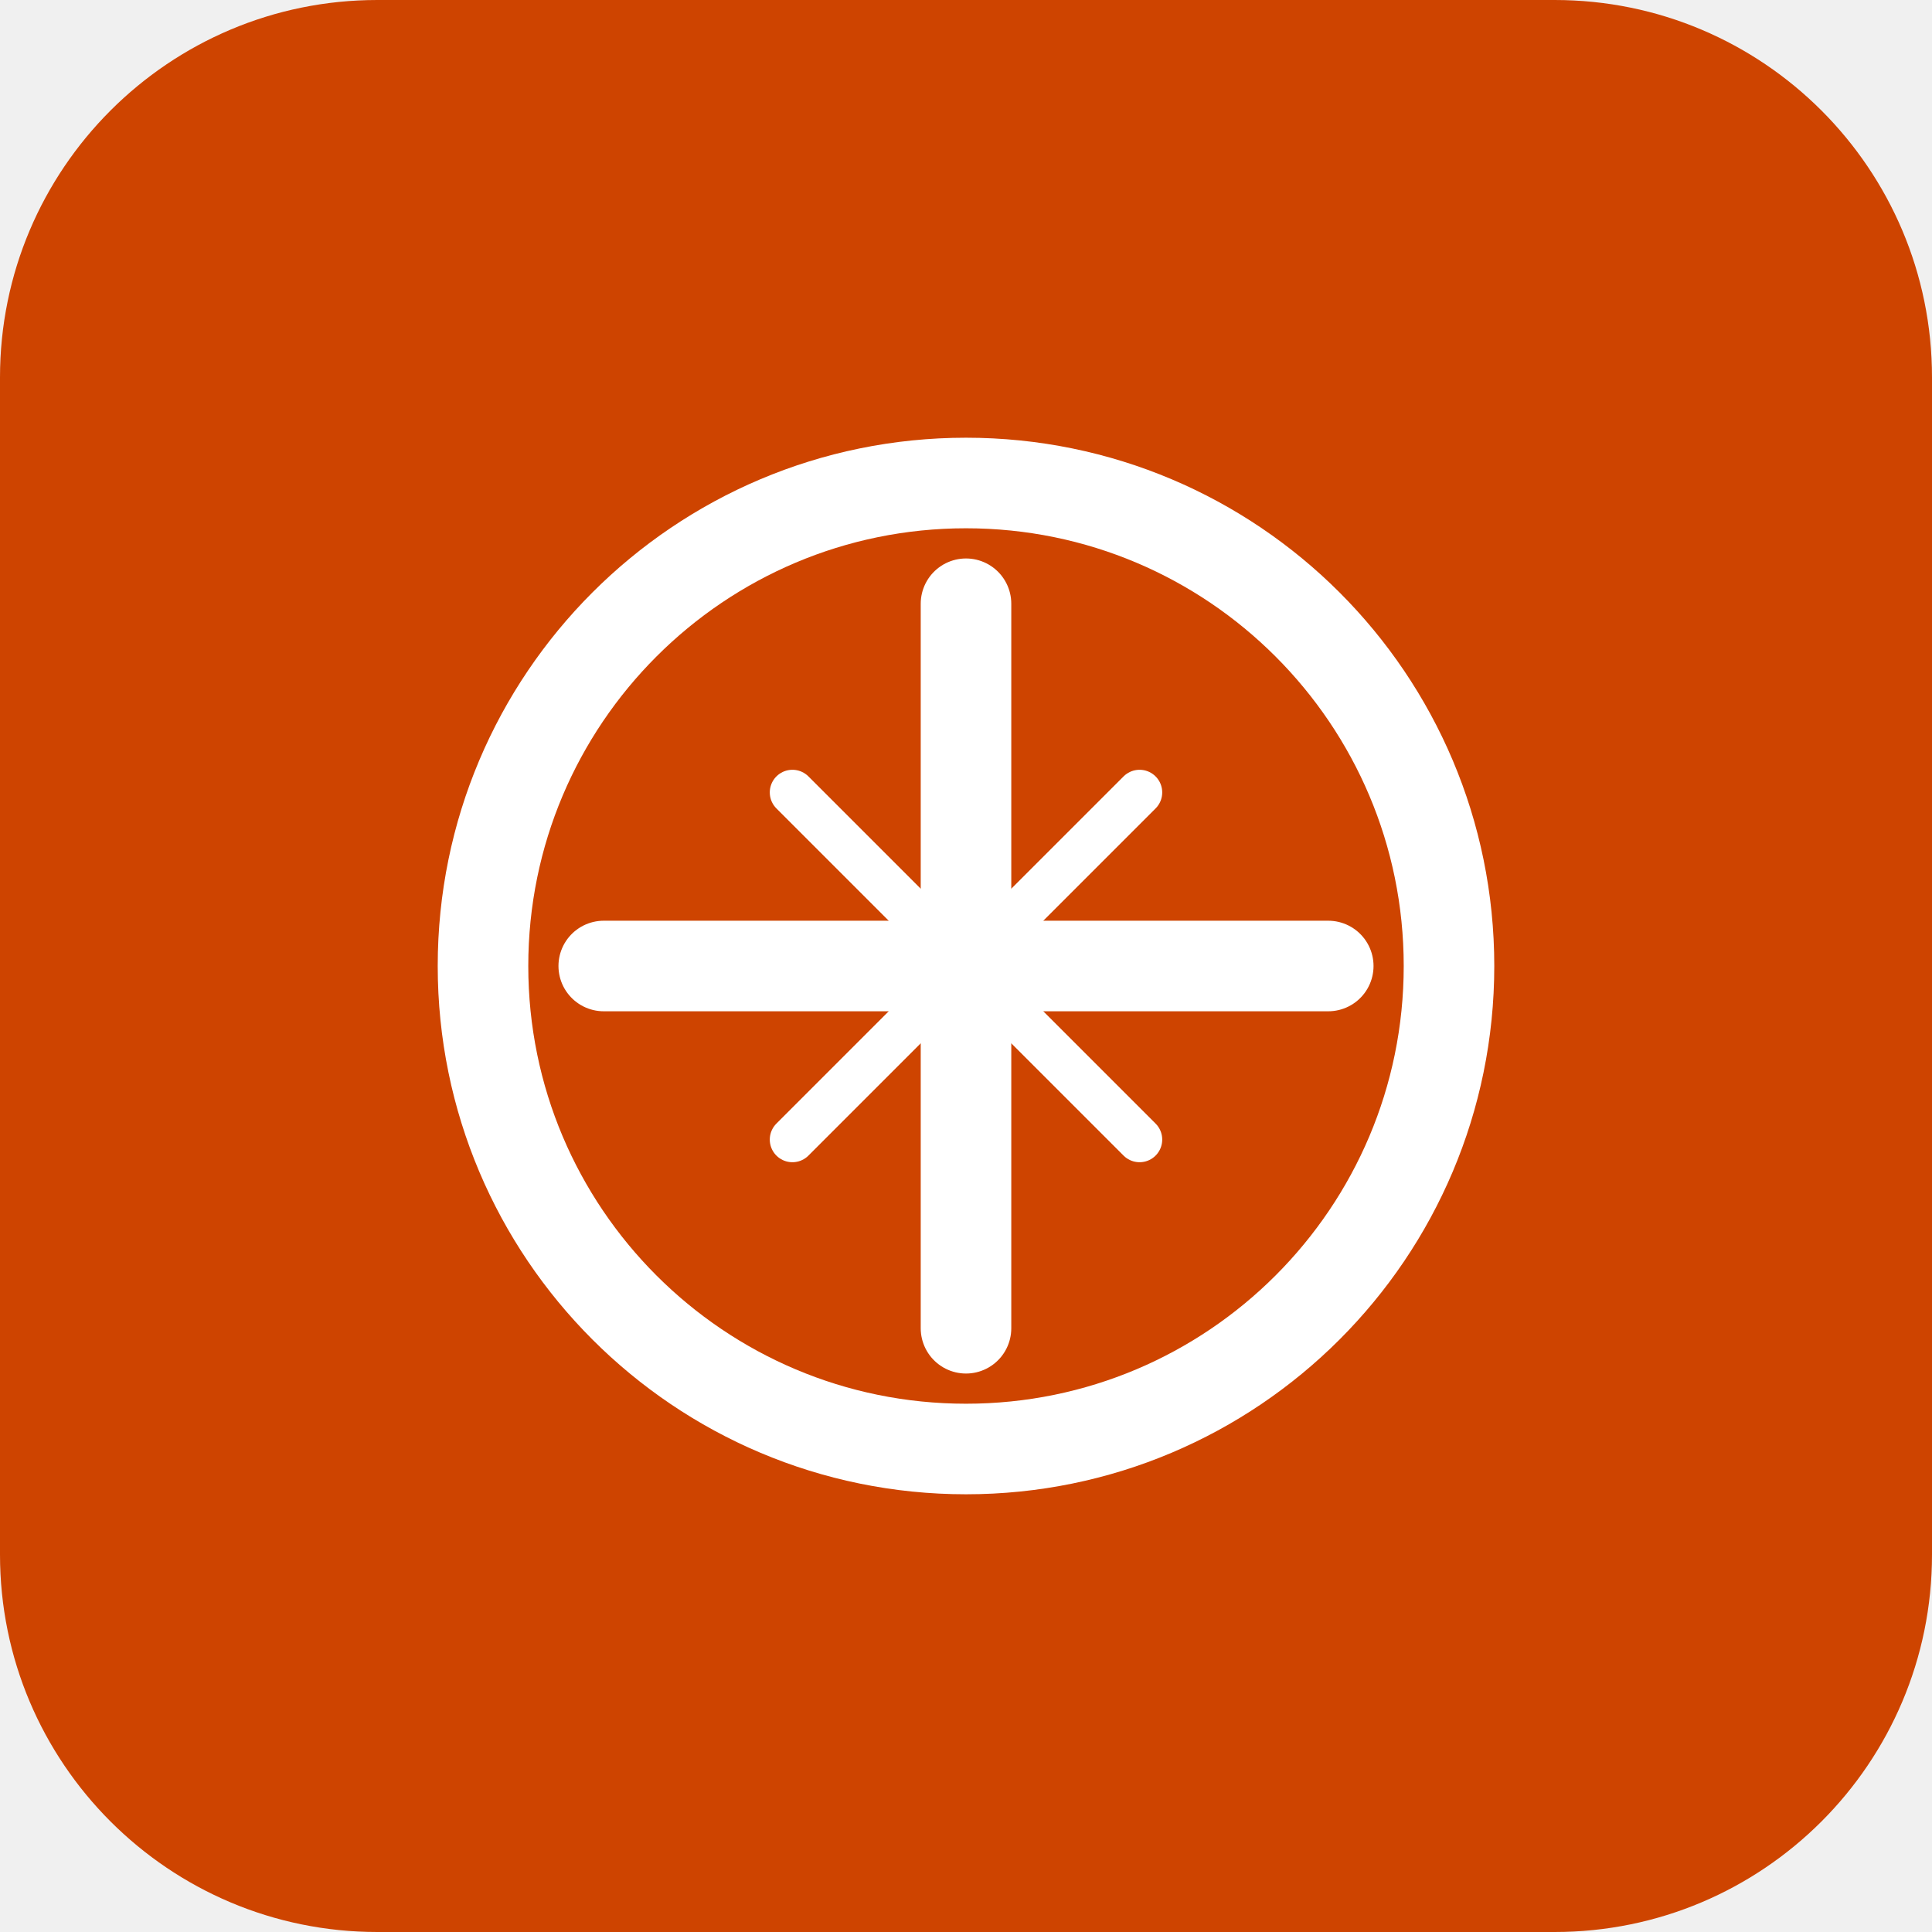
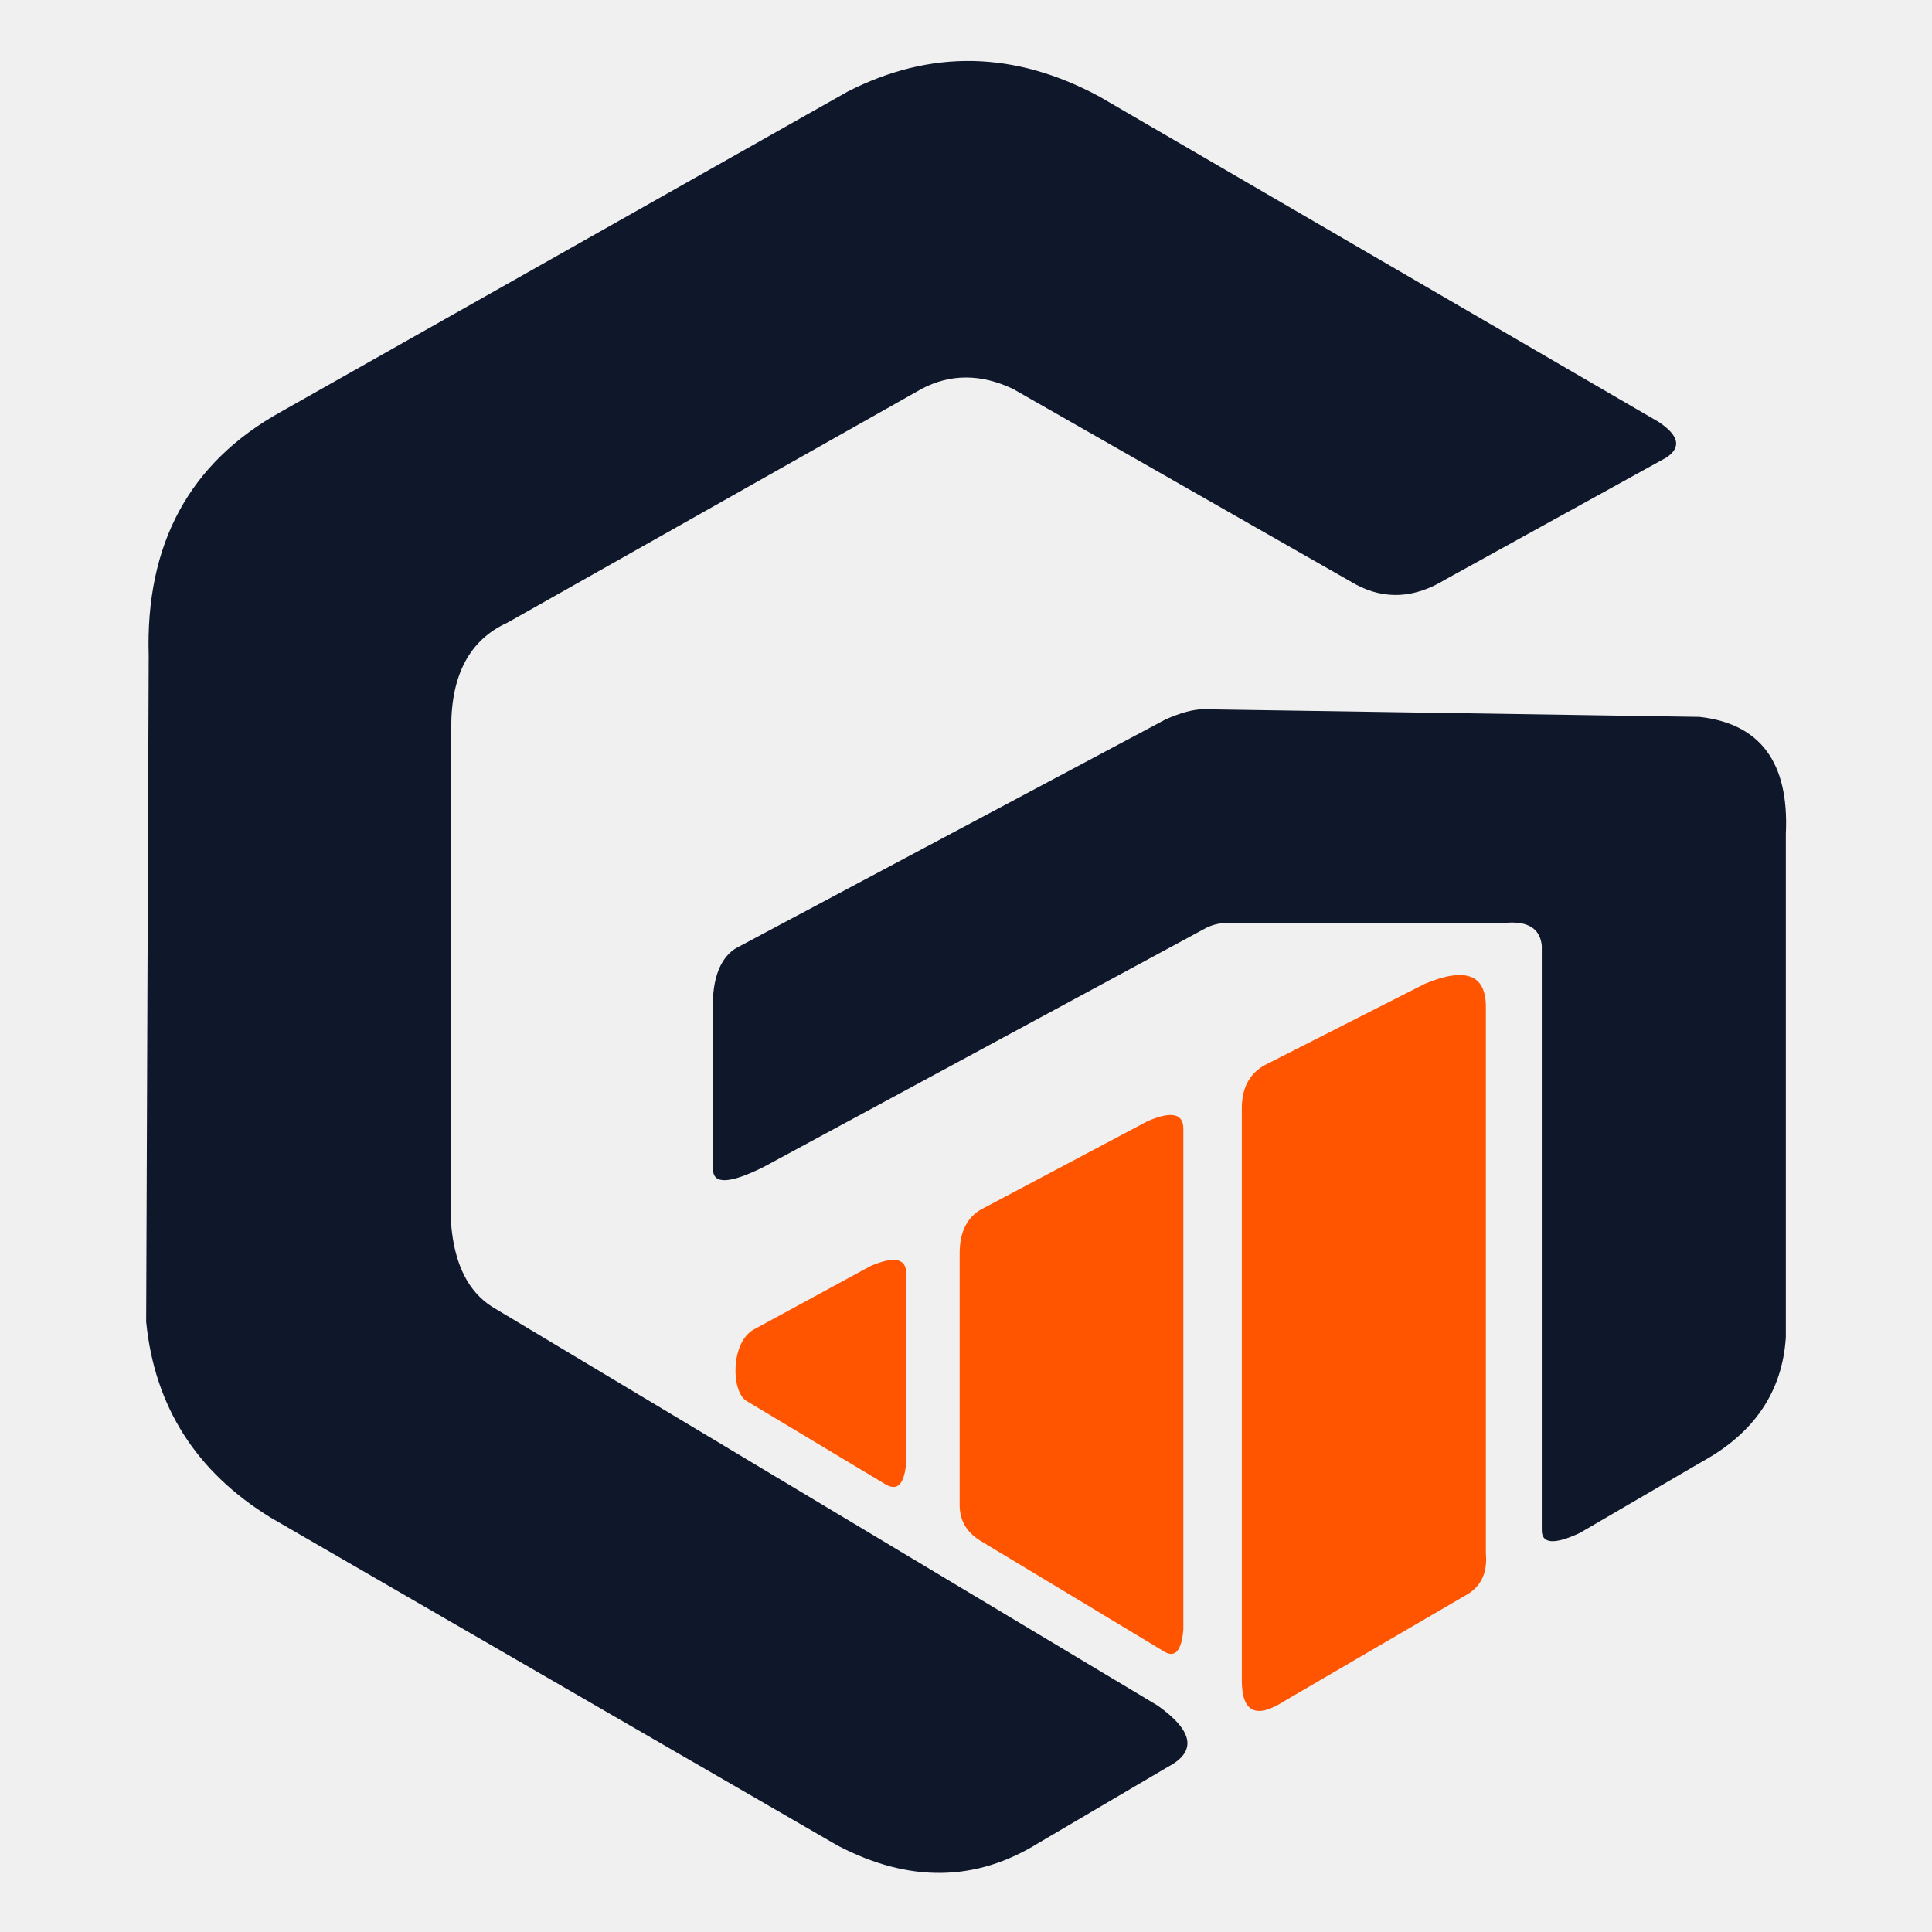
- <svg xmlns="http://www.w3.org/2000/svg" width="512" height="512" viewBox="0 0 512 512" fill="none">
-   <rect width="512" height="512" rx="100" fill="#ce4400" />
-   <path d="M128 256C128 185.308 185.308 128 256 128C326.692 128 384 185.308 384 256C384 326.692 326.692 384 256 384C185.308 384 128 326.692 128 256Z" stroke="#ffffff" stroke-width="24" />
-   <path d="M256 160V352M160 256H352" stroke="#ffffff" stroke-width="24" stroke-linecap="round" />
-   <path d="M210 210L302 302M302 210L210 302" stroke="#ffffff" stroke-width="12" stroke-linecap="round" />
+ <svg xmlns="http://www.w3.org/2000/svg" width="760" height="760" viewBox="247.5 243 760 760">
+   <g fill="#0f172a">
+     <path d="M358 405q-54 30-52 96l-1 262q5 50 49 77l223 129q42 22 79-1l51-30q17-9-4-24l-262-157q-14-9-16-32v-196q0-31 22-41l163-92q17-9 36 0l135 77q17 9 35-2l87-48q9-6-3-14l-220-128q-50-27-99-2" />
+     <path d="M537 616q-8 5-9 19v68q0 9 20-1l174-94q4-2 9-2h109q13-1 14 9v230q0 8 15 1l48-28q31-17 33-49v-198q2-42-34-46l-195-3q-6 0-15 4" />
+   </g>
+   <g fill="#ff5500">
+     <path d="M745 662q-9 5-9 17v225q0 19 17 8l72-42q8-5 7-16v-215q0-19-24-9" />
+     <path d="M633 719q-8 5-8 17v99q0 9 8 14l73 44q6 3 7-9v-197q0-9-14-3" />
+     <path d="M544 766c-9 5-9 24-3 28l55 33q7 4 8-9v-74q0-9-14-3" />
+   </g>
</svg>
